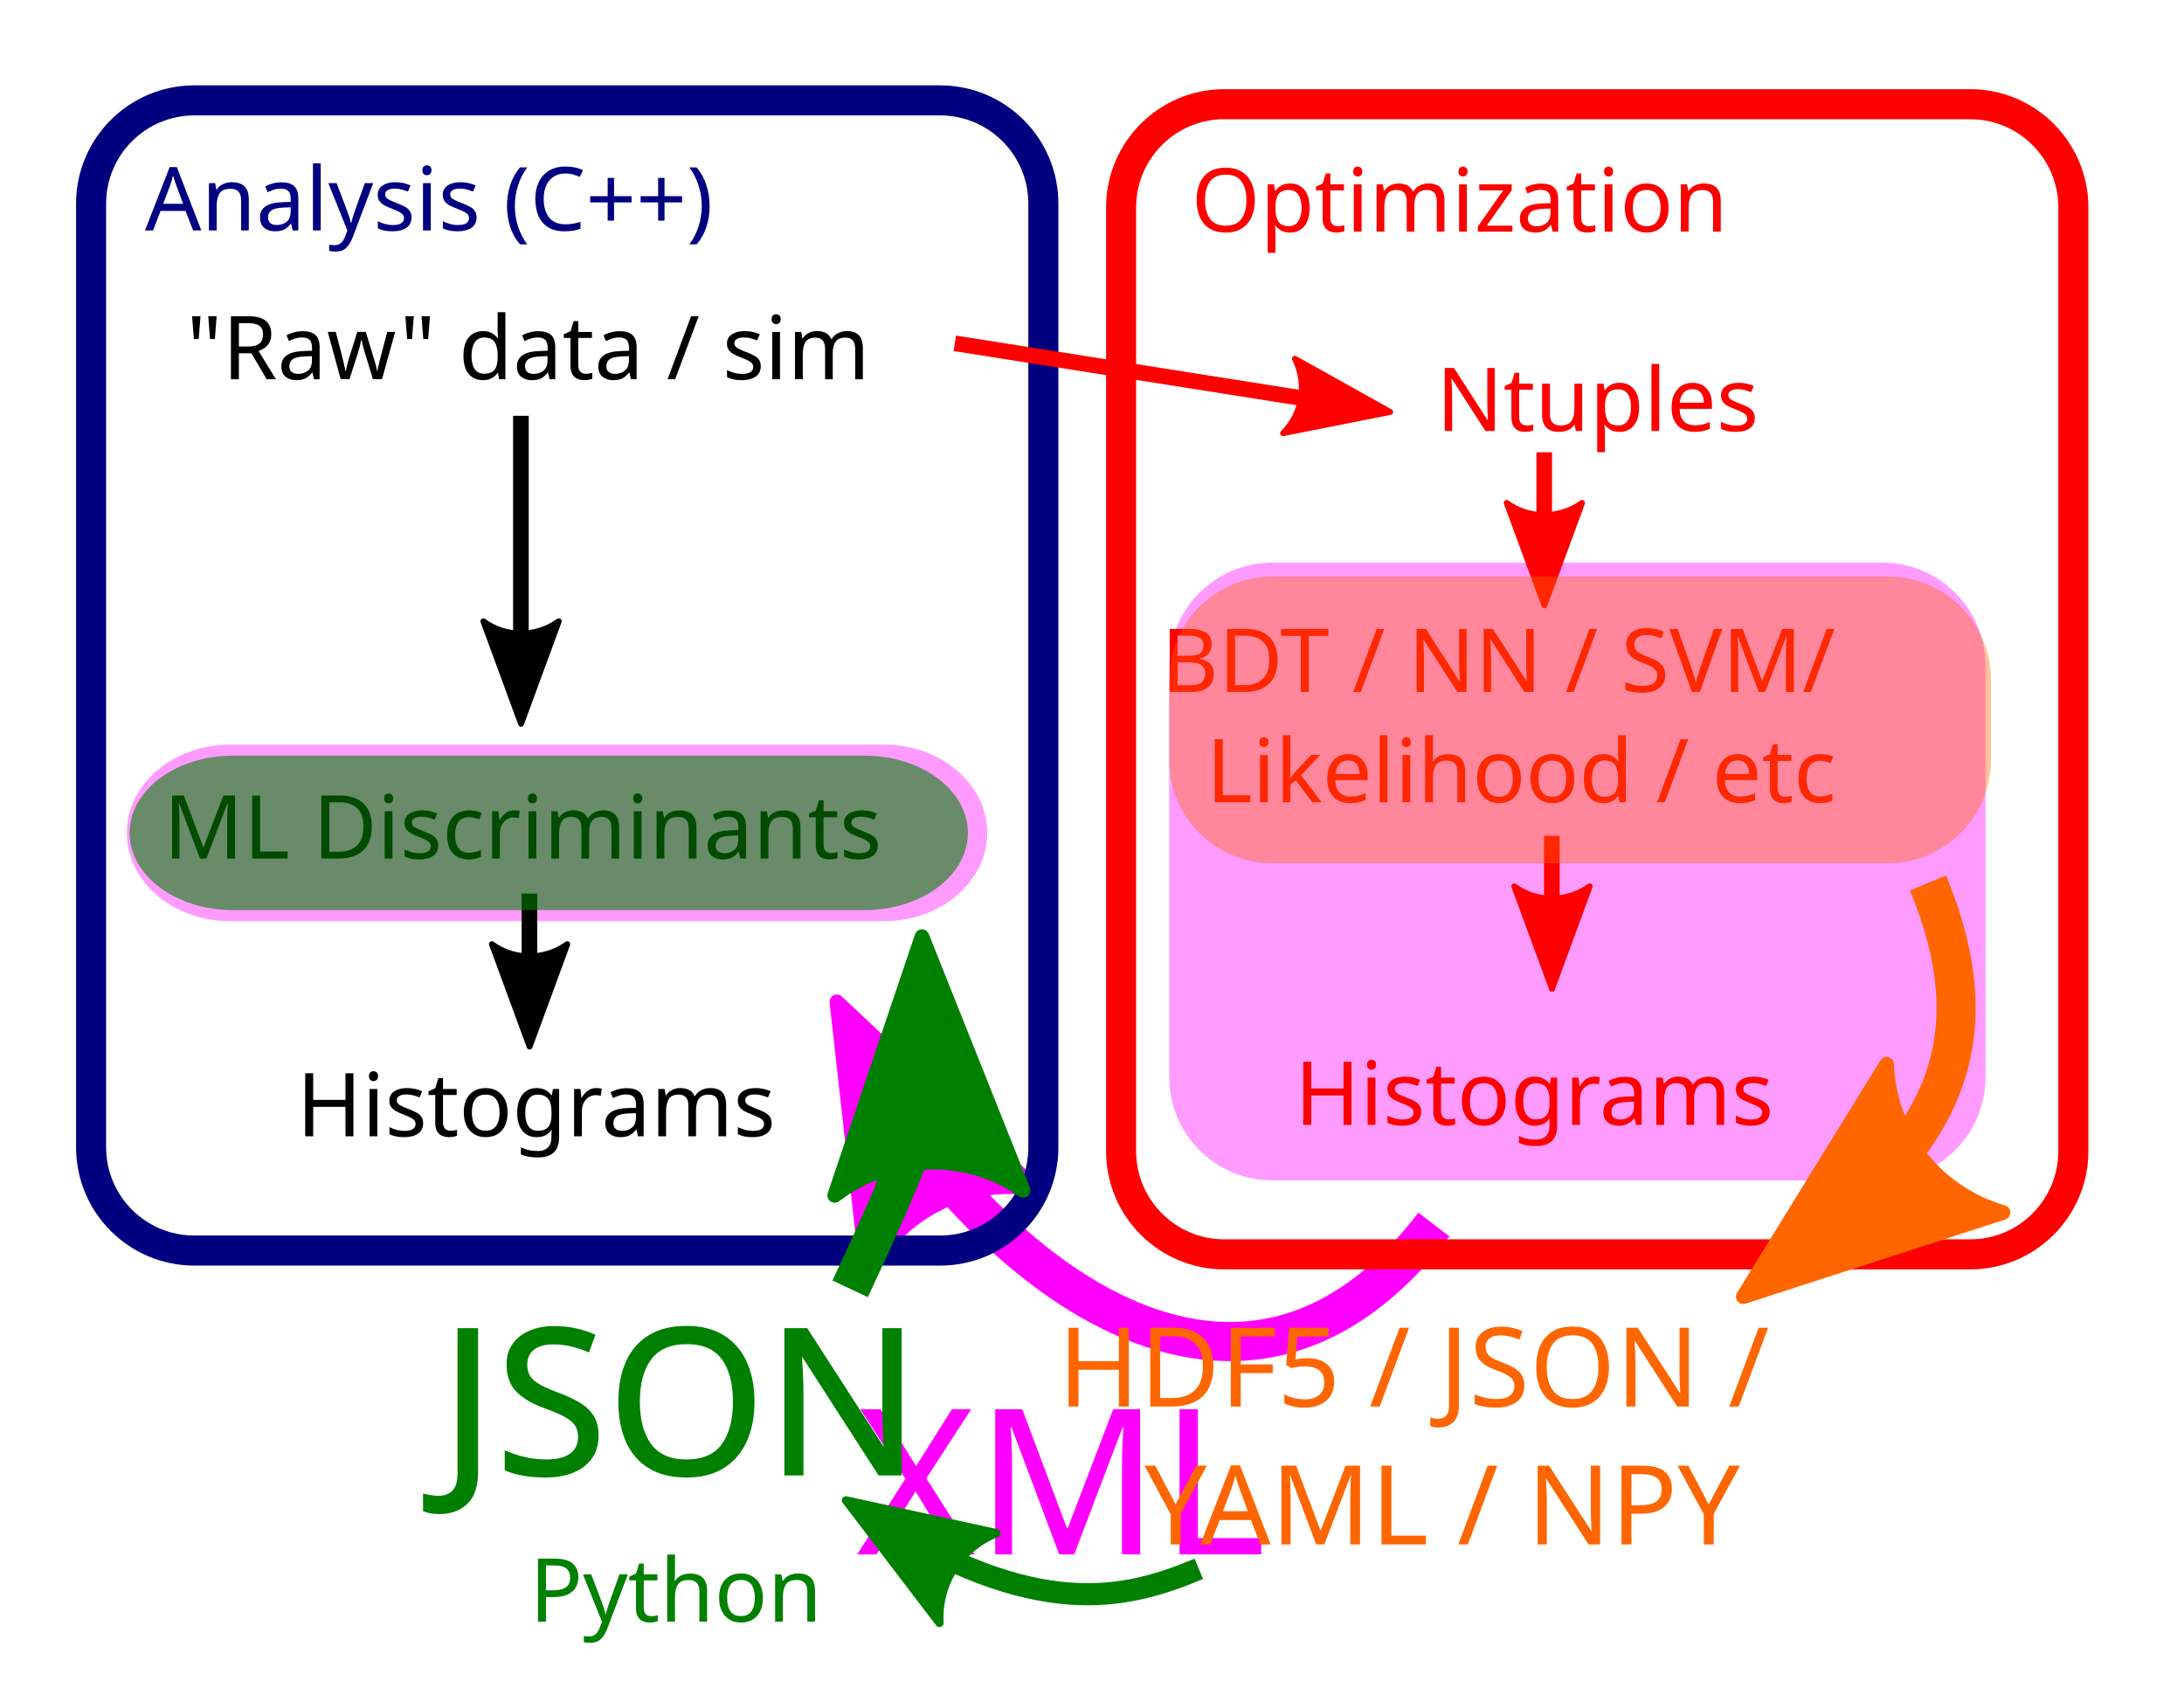
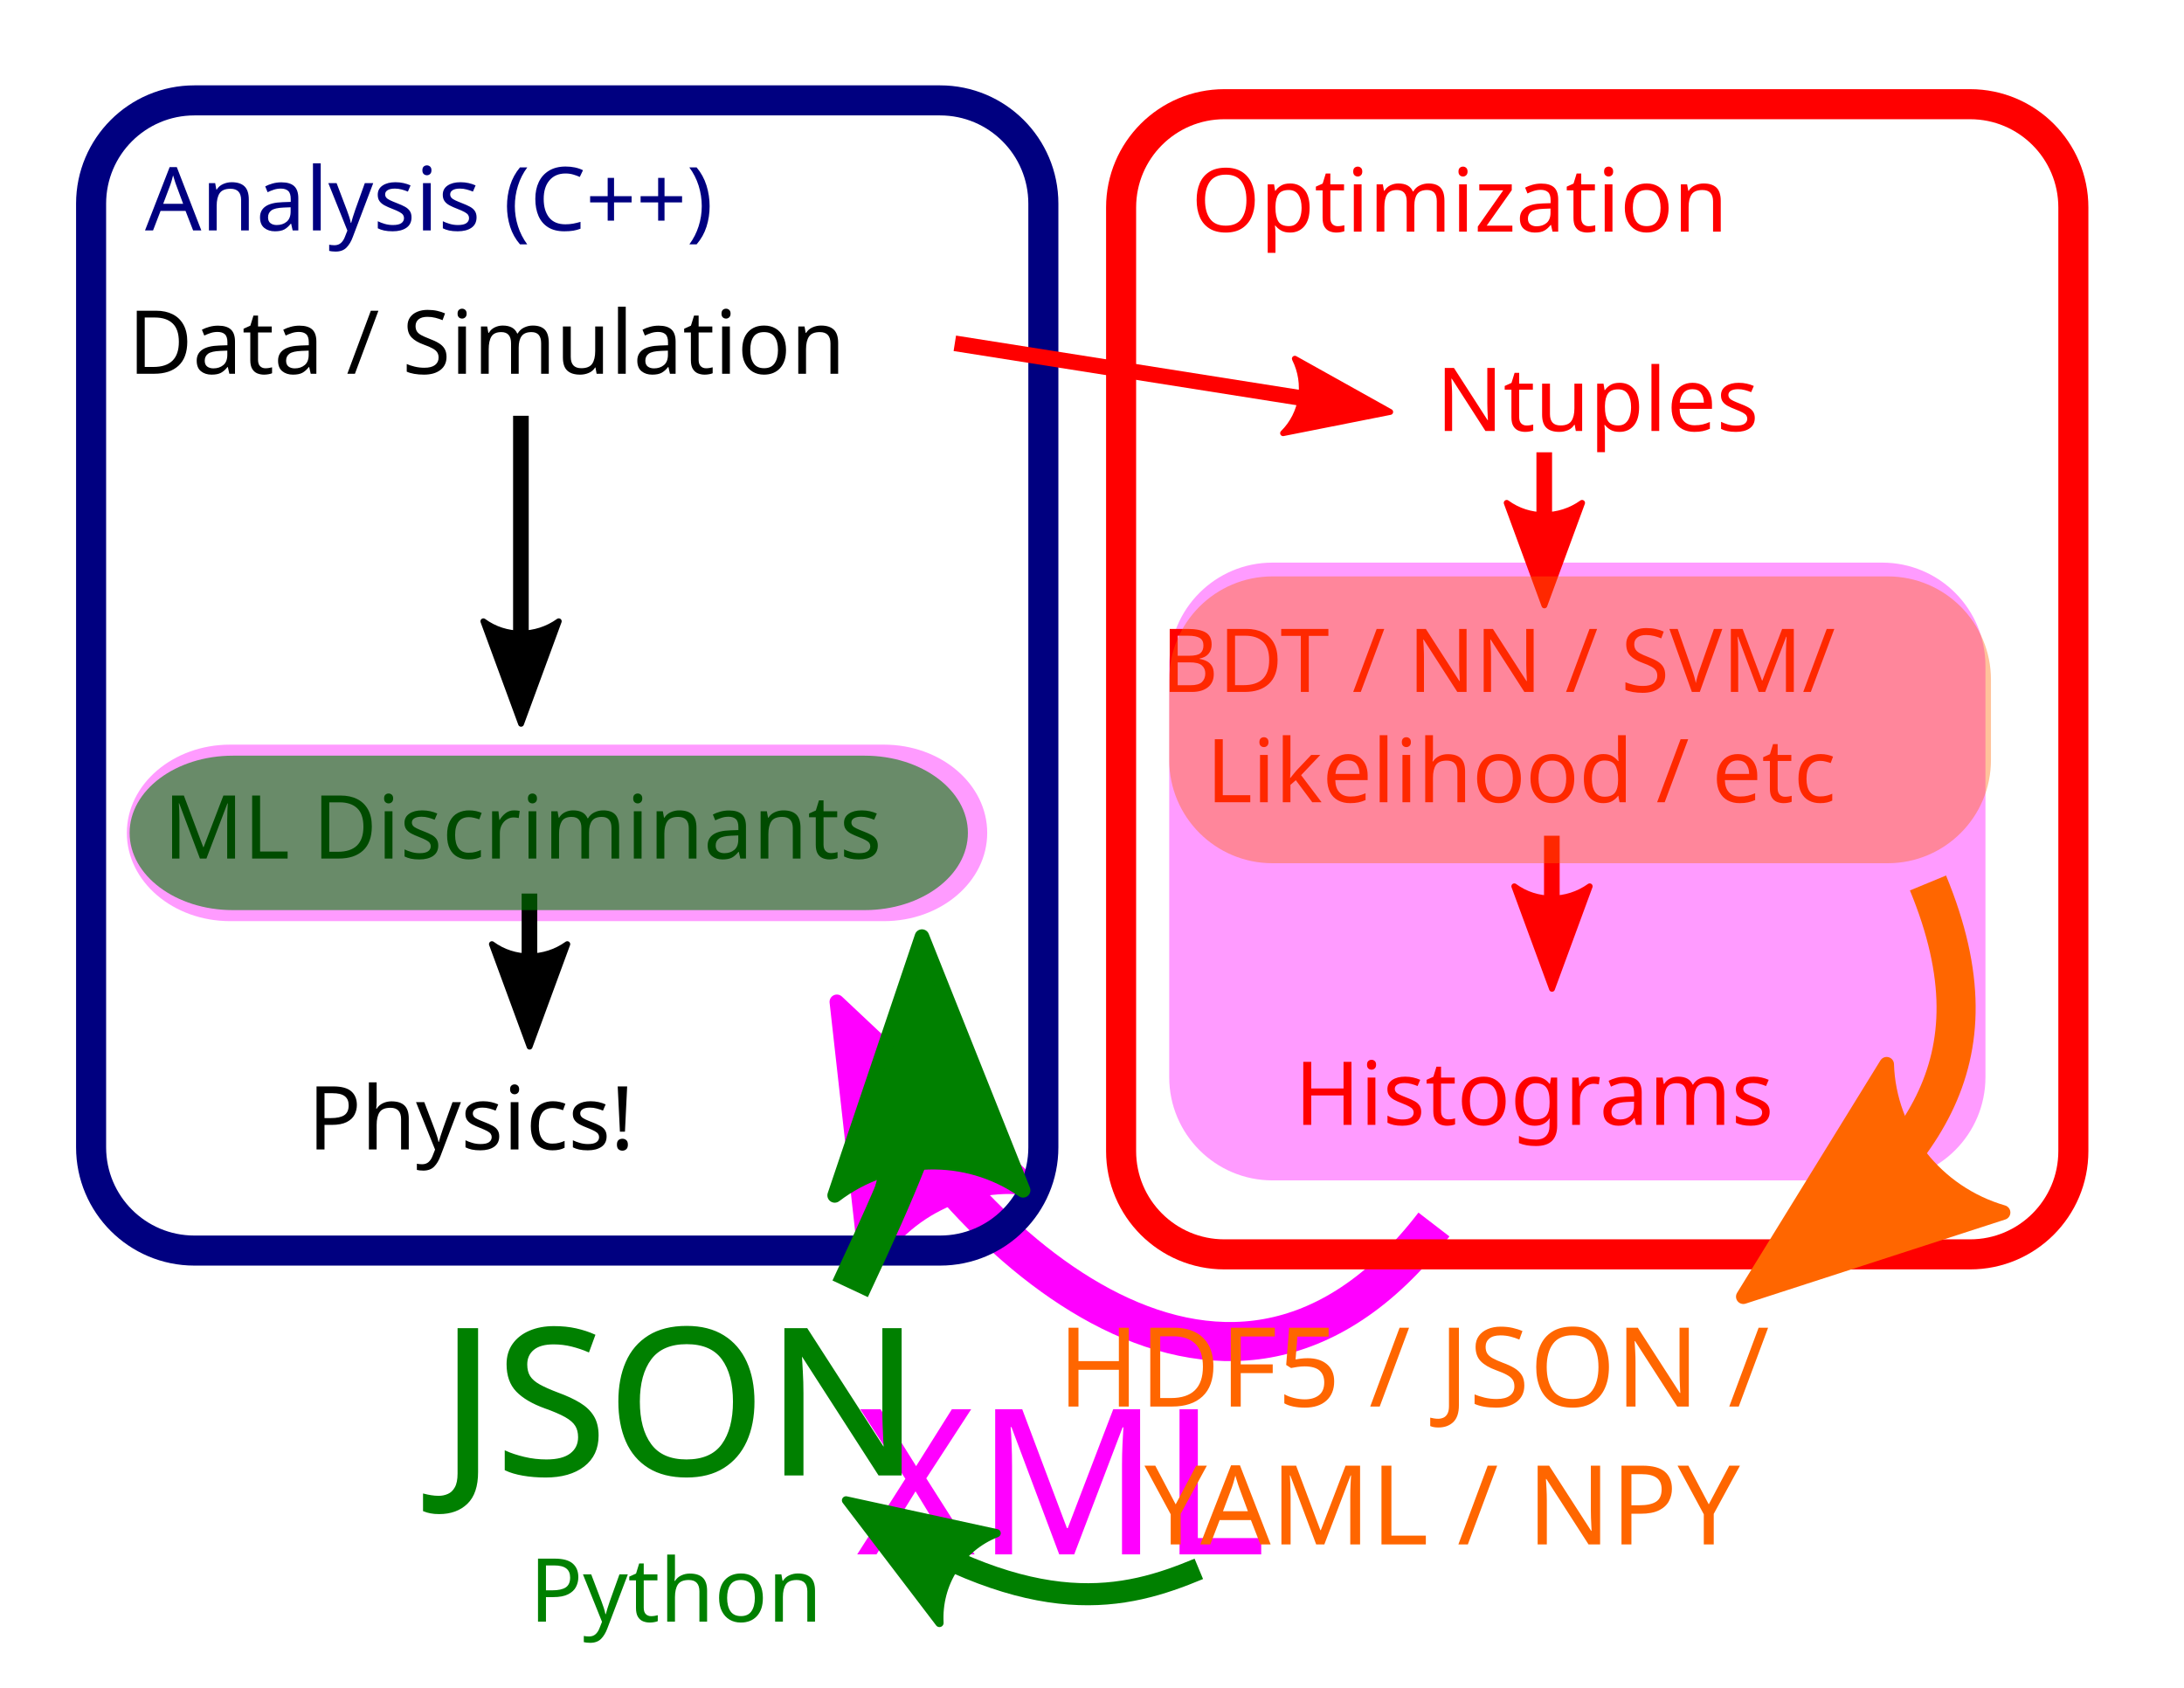
<svg xmlns="http://www.w3.org/2000/svg" width="11in" height="8.5in" viewBox="0 0 990 765" id="svg2" version="1.1">
  <defs id="defs4">
    <marker orient="auto" refY="0" refX="0" id="marker6268" style="overflow:visible">
      <path id="path6270" style="fill:#ff00ff;fill-opacity:1;fill-rule:evenodd;stroke:#ff00ff;stroke-width:0.625;stroke-linejoin:round;stroke-opacity:1" d="M 8.719,4.034 -2.207,0.016 8.719,-4.002 c -1.745,2.372 -1.735,5.617 -6e-7,8.035 z" transform="scale(-0.6,-0.6)" />
    </marker>
    <marker style="overflow:visible" id="marker5268" refX="0" refY="0" orient="auto">
      <path transform="scale(-0.6,-0.6)" d="M 8.719,4.034 -2.207,0.016 8.719,-4.002 c -1.745,2.372 -1.735,5.617 -6e-7,8.035 z" style="fill:#ff0000;fill-opacity:1;fill-rule:evenodd;stroke:#ff0000;stroke-width:0.625;stroke-linejoin:round;stroke-opacity:1" id="path5270" />
    </marker>
    <marker orient="auto" refY="0.0" refX="0.0" id="Arrow2Mend" style="overflow:visible;">
      <path id="path4214" style="fill-rule:evenodd;stroke-width:0.625;stroke-linejoin:round;stroke:#000000;stroke-opacity:1;fill:#000000;fill-opacity:1" d="M 8.719,4.034 L -2.207,0.016 L 8.719,-4.002 C 6.973,-1.63 6.983,1.616 8.719,4.034 z " transform="scale(0.6) rotate(180) translate(0,0)" />
    </marker>
    <marker orient="auto" refY="0" refX="0" id="Arrow2Mend-5" style="overflow:visible">
      <path id="path4214-0" style="fill:#000000;fill-opacity:1;fill-rule:evenodd;stroke:#000000;stroke-width:0.625;stroke-linejoin:round;stroke-opacity:1" d="M 8.719,4.034 -2.207,0.016 8.719,-4.002 c -1.745,2.372 -1.735,5.617 -6e-7,8.035 z" transform="scale(-0.6,-0.6)" />
    </marker>
    <marker orient="auto" refY="0" refX="0" id="Arrow2Mend-7" style="overflow:visible">
      <path id="path4214-06" style="fill:#ff0000;fill-opacity:1;fill-rule:evenodd;stroke:#ff0000;stroke-width:0.625;stroke-linejoin:round;stroke-opacity:1" d="M 8.719,4.034 -2.207,0.016 8.719,-4.002 c -1.745,2.372 -1.735,5.617 -6e-7,8.035 z" transform="scale(-0.6,-0.6)" />
    </marker>
    <marker style="overflow:visible" id="marker5268-0" refX="0" refY="0" orient="auto">
      <path transform="scale(-0.6,-0.6)" d="M 8.719,4.034 -2.207,0.016 8.719,-4.002 c -1.745,2.372 -1.735,5.617 -6e-7,8.035 z" style="fill:#ff0000;fill-opacity:1;fill-rule:evenodd;stroke:#ff0000;stroke-width:0.625;stroke-linejoin:round;stroke-opacity:1" id="path5270-9" />
    </marker>
    <marker orient="auto" refY="0" refX="0" id="Arrow2Mend-7-9" style="overflow:visible">
      <path id="path4214-06-5" style="fill:#ff0000;fill-opacity:1;fill-rule:evenodd;stroke:#ff0000;stroke-width:0.625;stroke-linejoin:round;stroke-opacity:1" d="M 8.719,4.034 -2.207,0.016 8.719,-4.002 c -1.745,2.372 -1.735,5.617 -6e-7,8.035 z" transform="scale(-0.6,-0.6)" />
    </marker>
    <marker orient="auto" refY="0" refX="0" id="marker6268-4" style="overflow:visible">
      <path id="path6270-3" style="fill:#008000;fill-opacity:1;fill-rule:evenodd;stroke:#008000;stroke-width:0.625;stroke-linejoin:round;stroke-opacity:1" d="M 8.719,4.034 -2.207,0.016 8.719,-4.002 c -1.745,2.372 -1.735,5.617 -6e-7,8.035 z" transform="scale(-0.6,-0.6)" />
    </marker>
    <marker orient="auto" refY="0" refX="0" id="marker6268-4-1" style="overflow:visible">
      <path id="path6270-3-0" style="fill:#ff6600;fill-opacity:1;fill-rule:evenodd;stroke:#ff6600;stroke-width:0.625;stroke-linejoin:round;stroke-opacity:1" d="M 8.719,4.034 -2.207,0.016 8.719,-4.002 c -1.745,2.372 -1.735,5.617 -6e-7,8.035 z" transform="scale(-0.6,-0.6)" />
    </marker>
    <marker orient="auto" refY="0" refX="0" id="marker6268-4-1-4" style="overflow:visible">
      <path id="path6270-3-0-1" style="fill:#008000;fill-opacity:1;fill-rule:evenodd;stroke:#008000;stroke-width:0.625;stroke-linejoin:round;stroke-opacity:1" d="M 8.719,4.034 -2.207,0.016 8.719,-4.002 c -1.745,2.372 -1.735,5.617 -6e-7,8.035 z" transform="scale(-0.6,-0.6)" />
    </marker>
  </defs>
  <g id="layer2" style="display:inline">
    <text xml:space="preserve" style="font-style:normal;font-weight:normal;font-size:92.126px;line-height:125%;font-family:sans-serif;letter-spacing:0px;word-spacing:0px;opacity:1;fill:#ff00ff;fill-opacity:1;stroke:none;stroke-width:1px;stroke-linecap:butt;stroke-linejoin:miter;stroke-opacity:1" x="388.197" y="704.5" id="text6249">
      <tspan id="tspan6251" x="388.197" y="704.5">XML</tspan>
    </text>
    <rect style="opacity:1;fill:#ff00ff;fill-opacity:0.392;stroke:none;stroke-width:7.087;stroke-miterlimit:4;stroke-dasharray:none" id="rect6254" width="390" height="80" x="57.5" y="337.5" rx="46.807" ry="46.807" />
    <rect style="opacity:1;fill:#ff00ff;fill-opacity:0.392;stroke:none;stroke-width:7.087;stroke-miterlimit:4;stroke-dasharray:none" id="rect6256" width="370" height="280" x="530" y="255" rx="46.807" ry="46.807" />
    <path style="opacity:1;fill:none;fill-rule:evenodd;stroke:#ff00ff;stroke-width:17.717;stroke-linecap:butt;stroke-linejoin:miter;stroke-miterlimit:4;stroke-dasharray:none;stroke-opacity:1;marker-end:url(#marker6268)" d="M 650,555 C 553.778,680.18 430,555 390,475" id="path6260" />
  </g>
  <g id="layer1" transform="translate(-27.36114,310.6886)" style="display:inline">
    <rect style="opacity:1;fill:none;fill-rule:evenodd;stroke:#000080;stroke-width:13.623;stroke-linecap:butt;stroke-linejoin:miter;stroke-miterlimit:4;stroke-dasharray:none;stroke-opacity:1" id="rect3340" width="431.655" height="521.31" x="68.655" y="-265.189" ry="46.807" rx="46.807" />
    <text xml:space="preserve" style="font-style:normal;font-weight:normal;font-size:40px;line-height:125%;font-family:sans-serif;letter-spacing:0px;word-spacing:0px;opacity:1;fill:#000080;fill-opacity:1;stroke:none;stroke-width:1px;stroke-linecap:butt;stroke-linejoin:miter;stroke-opacity:1" x="93.103" y="-206.258" id="text4142">
      <tspan id="tspan4144" x="93.103" y="-206.258">Analysis (C++)</tspan>
    </text>
-     <text xml:space="preserve" style="font-style:normal;font-weight:normal;font-size:40px;line-height:125%;font-family:sans-serif;letter-spacing:0px;word-spacing:0px;opacity:1;fill:#000000;fill-opacity:1;stroke:none;stroke-width:1px;stroke-linecap:butt;stroke-linejoin:miter;stroke-opacity:1" x="111.844" y="-138.792" id="text4165">
-       <tspan id="tspan4167" x="111.844" y="-138.792">"Raw" data / sim</tspan>
+     <text xml:space="preserve" style="font-style:normal;font-variant:normal;font-weight:normal;font-stretch:normal;font-size:40px;line-height:125%;font-family:sans-serif;-inkscape-font-specification:'sans-serif, Normal';text-align:center;letter-spacing:0px;word-spacing:0px;writing-mode:lr-tb;text-anchor:middle;opacity:1;fill:#000000;fill-opacity:1;stroke:none;stroke-width:1px;stroke-linecap:butt;stroke-linejoin:miter;stroke-opacity:1" x="274.009" y="-141.292" id="text4165">
+       <tspan id="tspan4167" x="274.009" y="-141.292">Data / Simulation</tspan>
    </text>
    <text xml:space="preserve" style="font-style:normal;font-weight:normal;font-size:40px;line-height:125%;font-family:sans-serif;letter-spacing:0px;word-spacing:0px;opacity:1;fill:#000000;fill-opacity:1;stroke:none;stroke-width:1px;stroke-linecap:butt;stroke-linejoin:miter;stroke-opacity:1" x="101.499" y="78.449" id="text4169">
      <tspan id="tspan4171" x="101.499" y="78.449">ML Discriminants</tspan>
    </text>
-     <text xml:space="preserve" style="font-style:normal;font-weight:normal;font-size:40px;line-height:125%;font-family:sans-serif;letter-spacing:0px;word-spacing:0px;opacity:1;fill:#000000;fill-opacity:1;stroke:none;stroke-width:1px;stroke-linecap:butt;stroke-linejoin:miter;stroke-opacity:1" x="161.844" y="204.311" id="text4173">
-       <tspan id="tspan4175" x="161.844" y="204.311">Histograms</tspan>
+     <text xml:space="preserve" style="font-style:normal;font-variant:normal;font-weight:normal;font-stretch:normal;font-size:40px;line-height:125%;font-family:sans-serif;-inkscape-font-specification:'sans-serif, Normal';text-align:center;letter-spacing:0px;word-spacing:0px;writing-mode:lr-tb;text-anchor:middle;opacity:1;fill:#000000;fill-opacity:1;stroke:none;stroke-width:1px;stroke-linecap:butt;stroke-linejoin:miter;stroke-opacity:1" x="266.934" y="210.282" id="text4173">
+       <tspan id="tspan4175" x="266.934" y="210.282">Physics!</tspan>
    </text>
    <path style="opacity:1;fill:none;fill-rule:evenodd;stroke:#000000;stroke-width:7.087;stroke-linecap:butt;stroke-linejoin:miter;stroke-miterlimit:4;stroke-dasharray:none;stroke-opacity:1;marker-end:url(#Arrow2Mend)" d="m 267.361,94.311 0,60" id="path4181" />
    <path style="opacity:1;fill:none;fill-rule:evenodd;stroke:#000000;stroke-width:7.087;stroke-linecap:butt;stroke-linejoin:miter;stroke-miterlimit:4;stroke-dasharray:none;stroke-opacity:1;marker-end:url(#Arrow2Mend-5)" d="m 263.488,-122.24 0,130.22" id="path4181-6" />
  </g>
  <g id="layer3" style="display:inline">
    <rect style="opacity:1;fill:none;fill-rule:evenodd;stroke:#ff0000;stroke-width:13.623;stroke-linecap:butt;stroke-linejoin:miter;stroke-miterlimit:4;stroke-dasharray:none;stroke-opacity:1" id="rect3340-6" width="431.655" height="521.31" x="508.191" y="47.223" ry="46.807" rx="46.807" />
    <path style="opacity:1;fill:none;fill-rule:evenodd;stroke:#ff0000;stroke-width:7.087;stroke-linecap:butt;stroke-linejoin:miter;stroke-miterlimit:4;stroke-dasharray:none;stroke-opacity:1;marker-end:url(#marker5268)" d="m 432.815,155.601 188.077,29.713" id="path4984" />
    <text xml:space="preserve" style="font-style:normal;font-weight:normal;font-size:40px;line-height:125%;font-family:sans-serif;letter-spacing:0px;word-spacing:0px;opacity:1;fill:#ff0000;fill-opacity:1;stroke:none;stroke-width:1px;stroke-linecap:butt;stroke-linejoin:miter;stroke-opacity:1" x="651.034" y="195.345" id="text5308">
      <tspan id="tspan5310" x="651.034" y="195.345">Ntuples</tspan>
    </text>
    <text xml:space="preserve" style="font-style:normal;font-weight:normal;font-size:40px;line-height:125%;font-family:sans-serif;letter-spacing:0px;word-spacing:0px;opacity:1;fill:#ff0000;fill-opacity:1;stroke:none;stroke-width:1px;stroke-linecap:butt;stroke-linejoin:miter;stroke-opacity:1" x="540" y="105" id="text5351">
      <tspan id="tspan5353" x="540" y="105">Optimization</tspan>
    </text>
    <text xml:space="preserve" style="font-style:normal;font-variant:normal;font-weight:normal;font-stretch:normal;font-size:40px;line-height:125%;font-family:sans-serif;-inkscape-font-specification:'sans-serif, Normal';text-align:center;letter-spacing:0px;word-spacing:0px;writing-mode:lr-tb;text-anchor:middle;opacity:1;fill:#ff0000;fill-opacity:1;stroke:none;stroke-width:1px;stroke-linecap:butt;stroke-linejoin:miter;stroke-opacity:1" x="715.517" y="313.621" id="text5511">
      <tspan id="tspan5521" x="715.517" y="313.621">BDT / NN / SVM/</tspan>
      <tspan id="tspan5523" x="715.517" y="363.621">Likelihood / etc</tspan>
    </text>
    <path style="opacity:1;fill:none;fill-rule:evenodd;stroke:#ff0000;stroke-width:7.087;stroke-linecap:butt;stroke-linejoin:miter;stroke-miterlimit:4;stroke-dasharray:none;stroke-opacity:1;marker-end:url(#Arrow2Mend-7)" d="m 700,205 0,60" id="path4181-7" />
    <path style="opacity:1;fill:none;fill-rule:evenodd;stroke:#ff0000;stroke-width:7.087;stroke-linecap:butt;stroke-linejoin:miter;stroke-miterlimit:4;stroke-dasharray:none;stroke-opacity:1;marker-end:url(#Arrow2Mend-7-9)" d="m 703.448,378.793 0,60" id="path4181-7-6" />
    <text xml:space="preserve" style="font-style:normal;font-weight:normal;font-size:40px;line-height:125%;font-family:sans-serif;letter-spacing:0px;word-spacing:0px;opacity:1;fill:#ff0000;fill-opacity:1;stroke:none;stroke-width:1px;stroke-linecap:butt;stroke-linejoin:miter;stroke-opacity:1" x="586.897" y="509.828" id="text4173-4">
      <tspan id="tspan4175-6" x="586.897" y="509.828">Histograms</tspan>
    </text>
  </g>
  <g id="layer4" style="display:inline">
    <rect style="opacity:1;fill:#008000;fill-opacity:0.588;stroke:#008000;stroke-width:17.717;stroke-miterlimit:4;stroke-dasharray:none;stroke-opacity:0" id="rect6488" width="380" height="70" x="58.75" y="342.5" rx="46.807" ry="46.807" />
    <path style="display:inline;opacity:1;fill:#008000;fill-rule:evenodd;stroke:#008000;stroke-width:17.717;stroke-linecap:butt;stroke-linejoin:miter;stroke-miterlimit:4;stroke-dasharray:none;stroke-opacity:1;marker-end:url(#marker6268-4)" d="M 385.381,584.147 C 432.5,483.75 420,495 418.727,447.977" id="path6260-5" />
    <text xml:space="preserve" style="font-style:normal;font-weight:normal;font-size:40px;line-height:125%;font-family:sans-serif;letter-spacing:0px;word-spacing:0px;fill:#000000;fill-opacity:1;stroke:none;stroke-width:1px;stroke-linecap:butt;stroke-linejoin:miter;stroke-opacity:1" x="210" y="645" id="text7325">
      <tspan id="tspan7327" x="210" y="645" />
    </text>
    <text xml:space="preserve" style="font-style:normal;font-weight:normal;font-size:92.126px;line-height:125%;font-family:sans-serif;letter-spacing:0px;word-spacing:0px;display:inline;opacity:1;fill:#008000;fill-opacity:1;stroke:#008000;stroke-width:1px;stroke-linecap:butt;stroke-linejoin:miter;stroke-opacity:1" x="199.447" y="668.25" id="text6249-3">
      <tspan id="tspan6251-3" x="199.447" y="668.25">JSON</tspan>
    </text>
  </g>
  <g id="layer5" style="display:inline">
    <rect style="opacity:1;fill:#ff6600;fill-opacity:0.392;stroke:none;stroke-width:17.717;stroke-miterlimit:4;stroke-dasharray:none" id="rect8692" width="372.5" height="130" x="530" y="261.25" rx="46.807" ry="46.807" />
    <path style="display:inline;opacity:1;fill:none;fill-rule:evenodd;stroke:#ff6600;stroke-width:17.717;stroke-linecap:butt;stroke-linejoin:miter;stroke-miterlimit:4;stroke-dasharray:none;stroke-opacity:1;marker-end:url(#marker6268-4-1)" d="m 873.954,400.202 c 34.543,83.676 -5.778,126.086 -65.36,172.875" id="path6260-5-8" />
    <text xml:space="preserve" style="font-style:normal;font-variant:normal;font-weight:normal;font-stretch:normal;font-size:50px;line-height:125%;font-family:sans-serif;-inkscape-font-specification:'sans-serif, Normal';text-align:center;letter-spacing:0px;word-spacing:0px;writing-mode:lr-tb;text-anchor:middle;opacity:1;fill:#ff6600;fill-opacity:1;stroke:none;stroke-width:1px;stroke-linecap:butt;stroke-linejoin:miter;stroke-opacity:1" x="686.25" y="637.5" id="text9645">
      <tspan id="tspan9647" x="686.25" y="637.5">HDF5 / JSON /</tspan>
      <tspan x="686.25" y="700" id="tspan9649">YAML / NPY</tspan>
    </text>
  </g>
  <g id="layer6" style="display:inline">
    <path style="display:inline;opacity:1;fill:none;fill-rule:evenodd;stroke:#008000;stroke-width:10;stroke-linecap:butt;stroke-linejoin:miter;stroke-miterlimit:4;stroke-dasharray:none;stroke-opacity:1;marker-end:url(#marker6268-4-1-4)" d="M 543.417,711.069 C 510,725 470,735 394.724,687.072" id="path6260-5-8-5" />
    <text xml:space="preserve" style="font-style:normal;font-weight:normal;font-size:40px;line-height:125%;font-family:sans-serif;letter-spacing:0px;word-spacing:0px;opacity:1;fill:#008000;fill-opacity:1;stroke:none;stroke-width:1px;stroke-linecap:butt;stroke-linejoin:miter;stroke-opacity:1" x="240" y="735" id="text11151">
      <tspan id="tspan11153" x="240" y="735">Python</tspan>
    </text>
  </g>
</svg>
